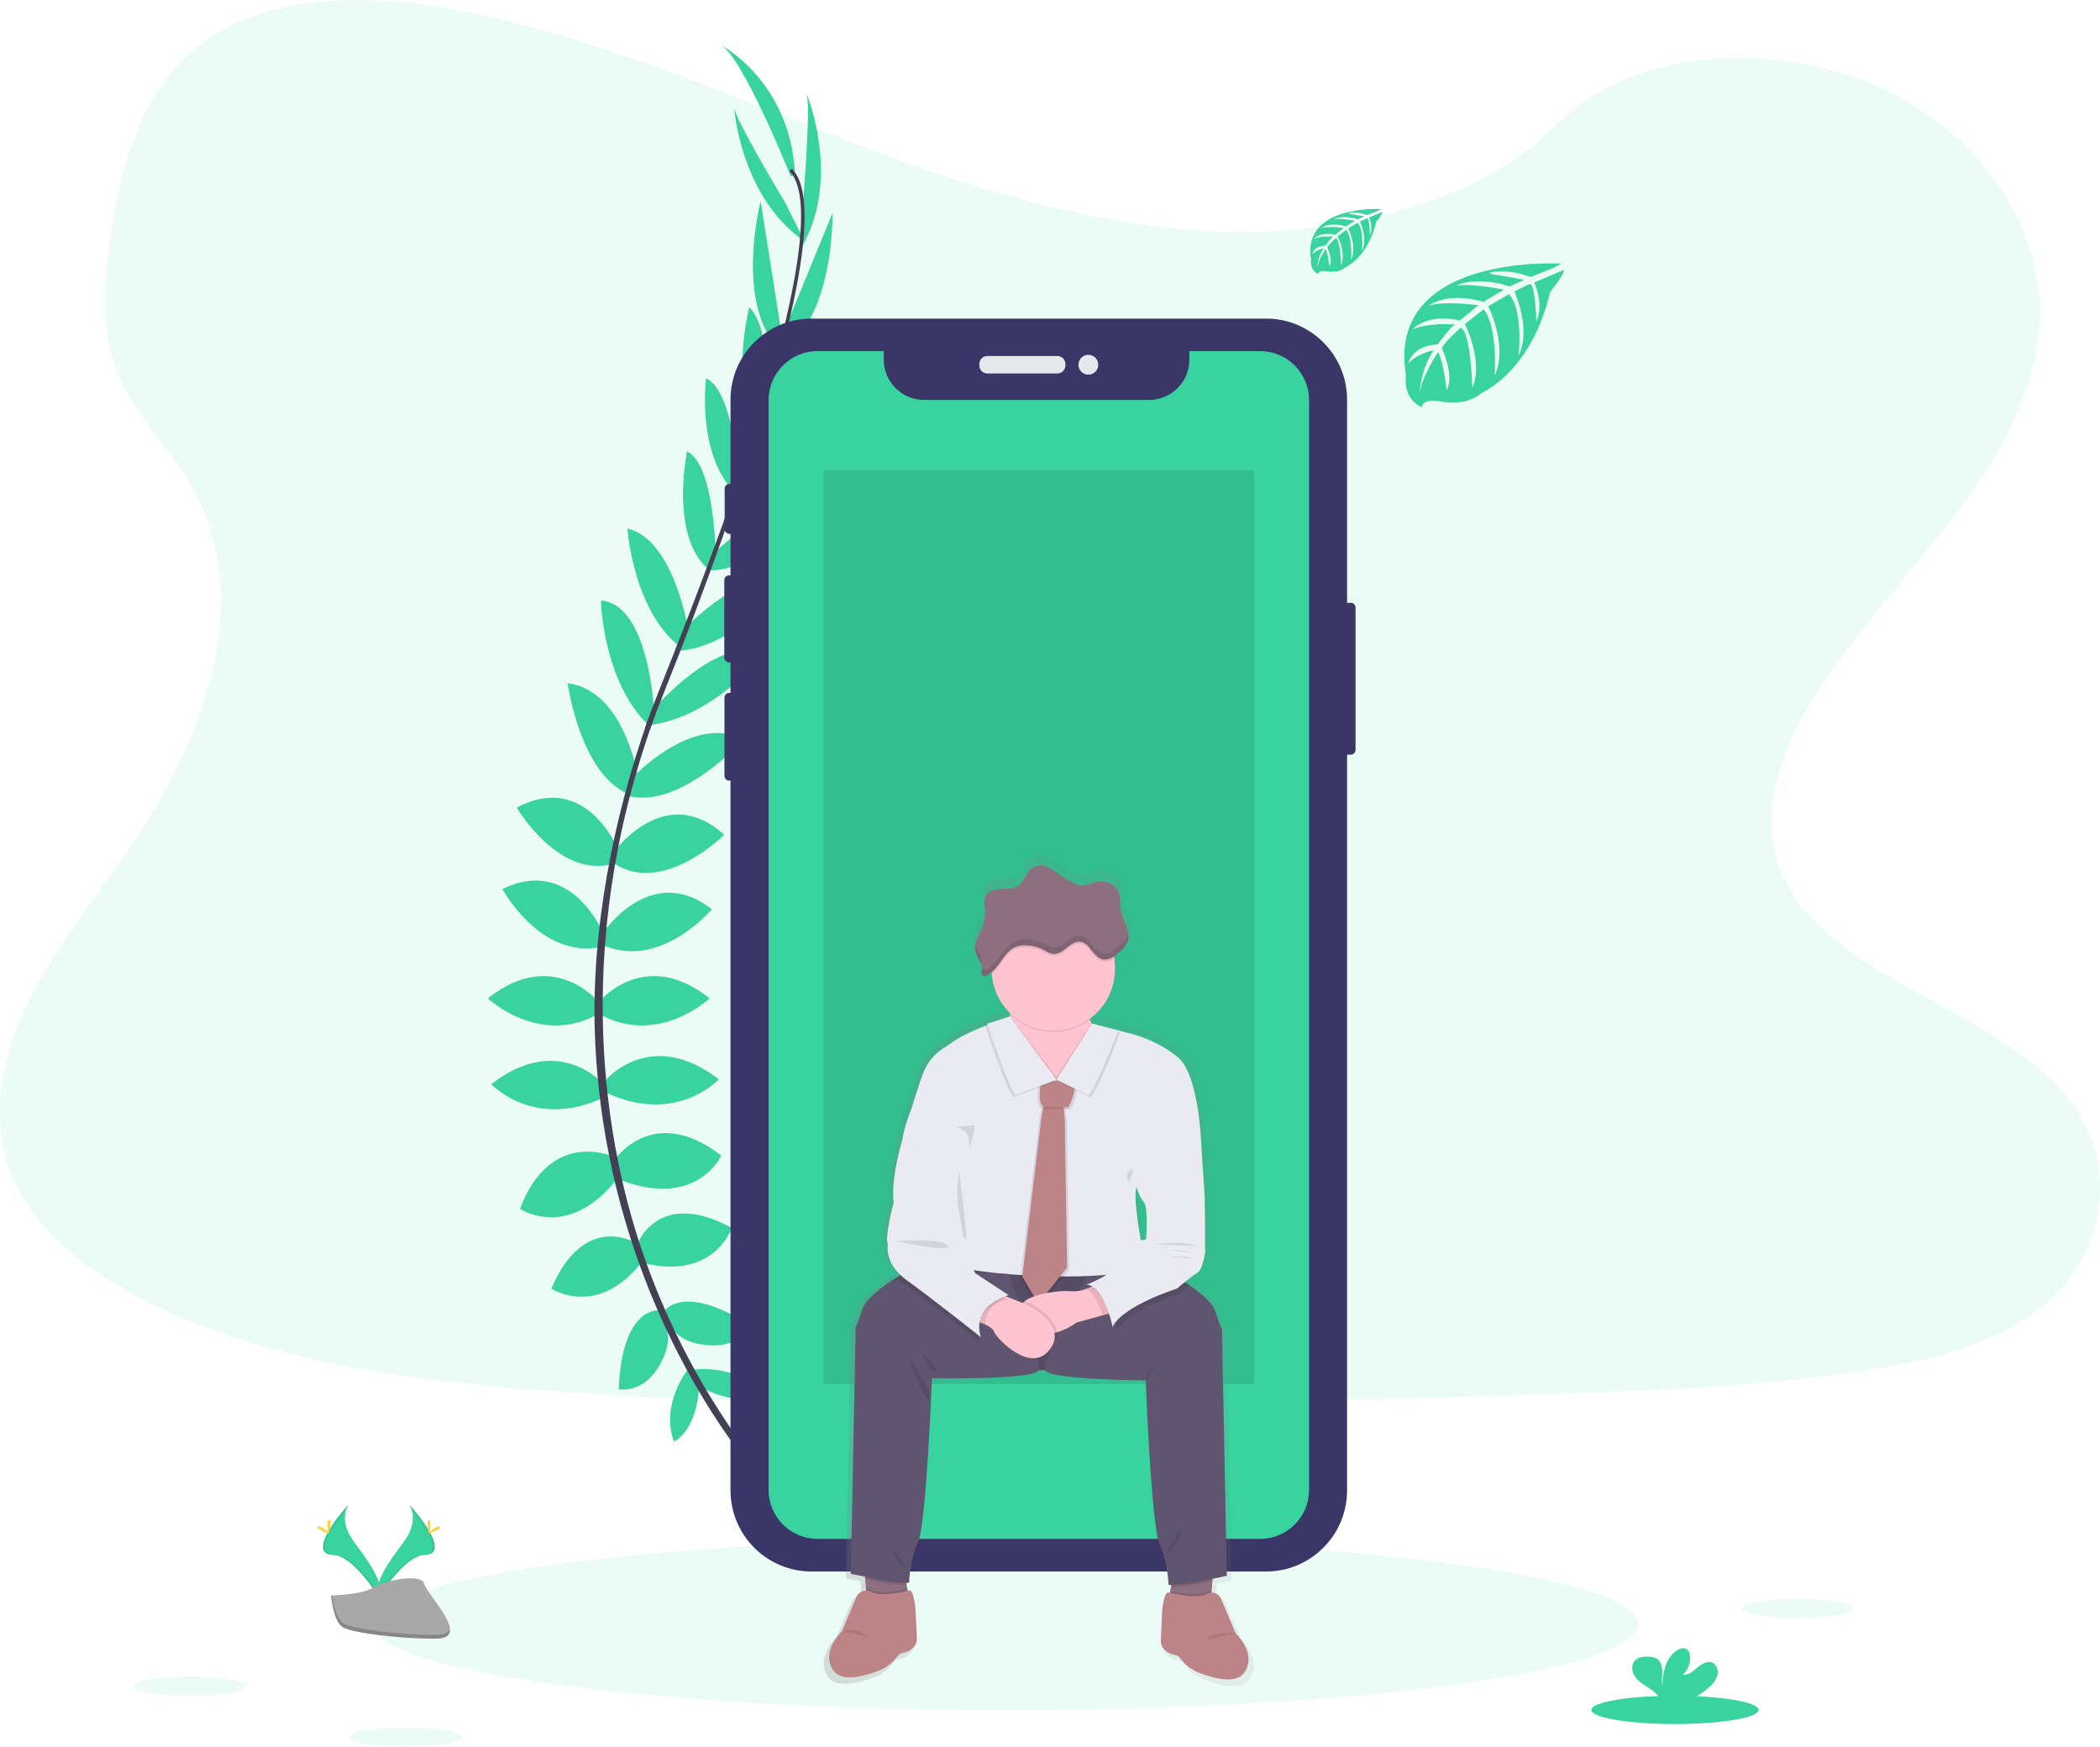
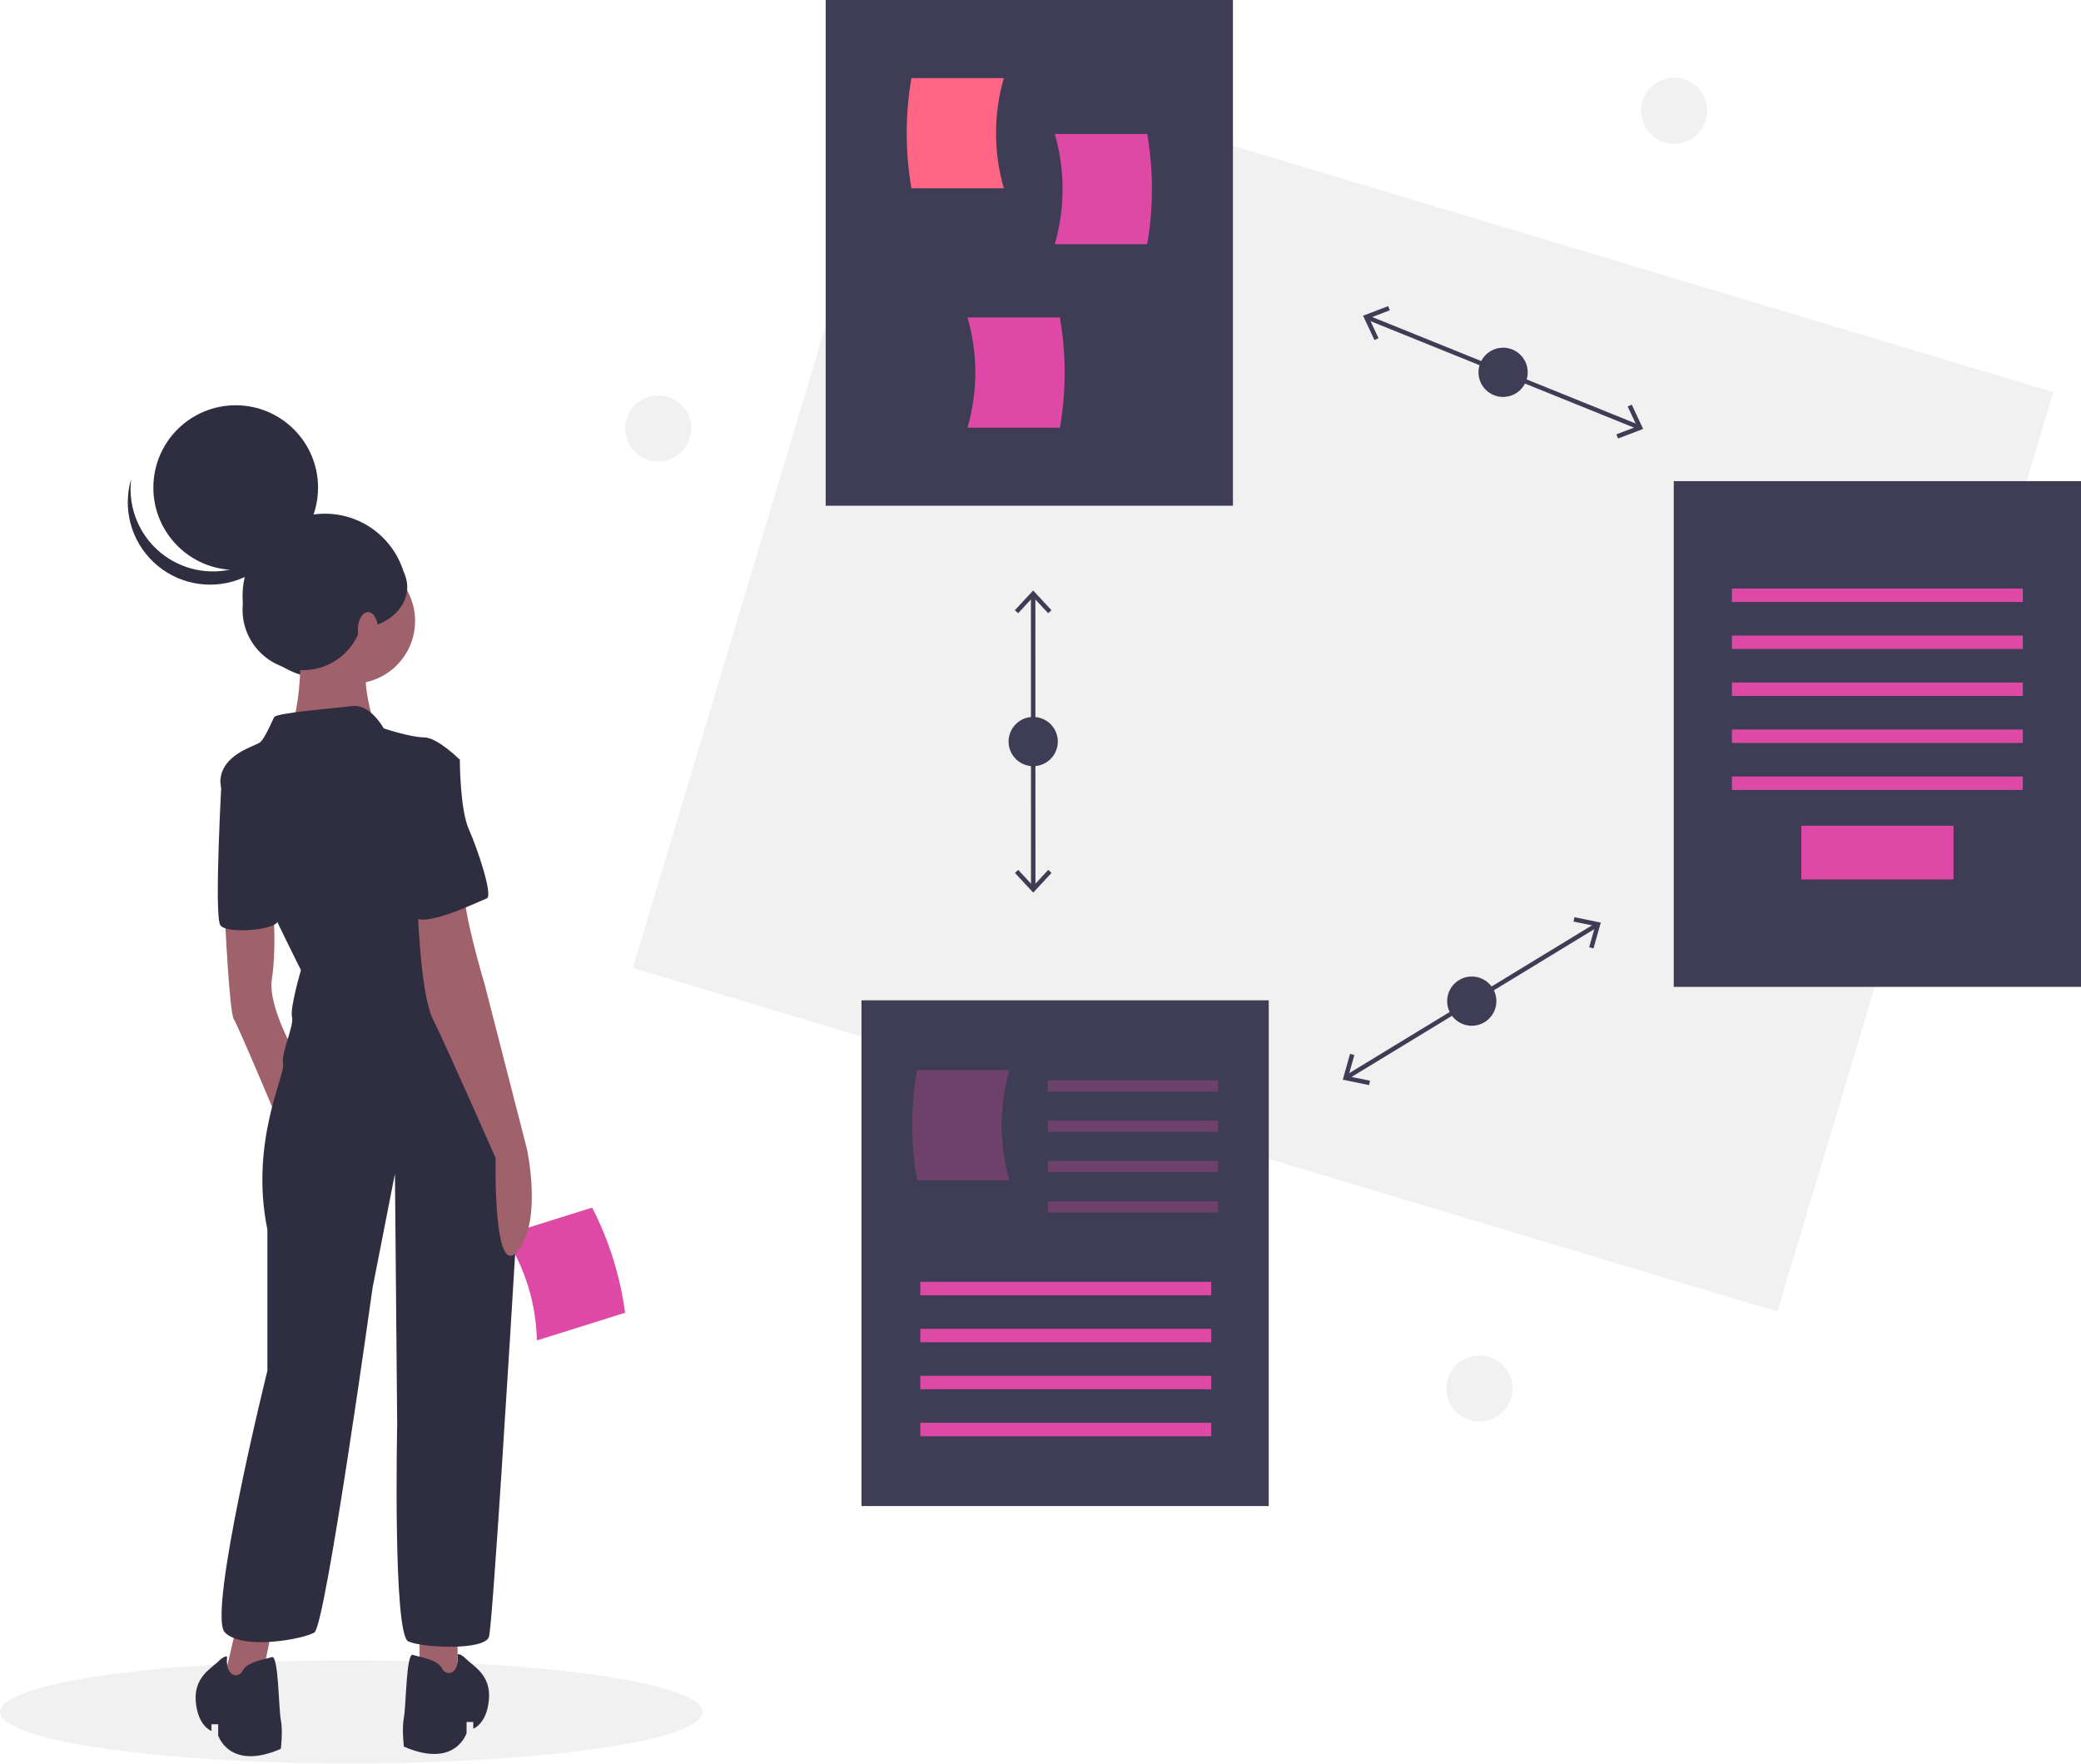
- <svg xmlns="http://www.w3.org/2000/svg" id="ae7ad495-543d-4c4b-9483-8059c5566fe6" data-name="Layer 1" width="1009.54" height="839.64" viewBox="0 0 1009.54 839.64">
-   <defs>
-     <linearGradient id="f9d7795c-47ab-4264-adf8-fc9a284cd87a" x1="491.14" y1="640.96" x2="698.09" y2="640.96" gradientUnits="userSpaceOnUse">
-       <stop offset="0" stop-color="gray" stop-opacity="0.25" />
-       <stop offset="0.54" stop-color="gray" stop-opacity="0.12" />
-       <stop offset="1" stop-color="gray" stop-opacity="0.1" />
-     </linearGradient>
-   </defs>
-   <path d="M681.78,141.58c-64.72-2.25-126.36-23.14-185.22-46S379.4,47.39,316.23,35.28c-40.63-7.79-87.1-8.89-119.83,12.89-31.51,21-41.69,57.15-47.16,90.73-4.12,25.26-6.54,51.85,4.74,75.49,7.84,16.42,21.74,30.22,31.36,45.95,33.47,54.72,9.81,122.2-26.45,175.63-17,25.07-36.75,49-49.88,75.66s-19.2,57.25-7.71,84.47c11.38,27,38.51,47.24,67.9,61.49,59.69,28.95,130,37.23,198.61,41.92,151.83,10.39,304.46,5.89,456.69,1.39,56.34-1.67,112.92-3.36,168.34-12.07,30.78-4.84,62.55-12.51,84.9-31.05,28.36-23.53,35.39-63.37,16.38-92.88-31.88-49.49-120-61.78-142.31-114.89-12.26-29.24.33-61.8,18.16-88.92,38.24-58.16,102.33-109.19,105.7-175.67,2.32-45.66-28.49-91.39-76.13-113-49.93-22.64-119.18-19.8-156,17.69C805.59,128.71,738.93,143.56,681.78,141.58Z" transform="translate(-95.23 -30.18)" fill="#38d39f" opacity="0.1" />
-   <ellipse cx="483.49" cy="780.99" rx="303.97" ry="41.12" fill="#38d39f" opacity="0.1" />
-   <path d="M428.24,688.75s21-3.36,33.6,11.48c0,0-9.24,7.28-29.12-2.8Z" transform="translate(-95.23 -30.18)" fill="#38d39f" />
-   <path d="M426,688.42S412.6,705,419.17,723.27c0,0,10.92-4.37,12.11-26.63Z" transform="translate(-95.23 -30.18)" fill="#38d39f" />
-   <path d="M414,661.31s8.4-15.4,42,6.16c0,0-4.48,10.36-19.32,9.52S417.87,669.43,414,661.31Z" transform="translate(-95.23 -30.18)" fill="#38d39f" />
-   <path d="M411.79,660.2s-17.43-2-19.12,37.9c0,0,11.05,2.3,18.9-10.33S416.17,668.08,411.79,660.2Z" transform="translate(-95.23 -30.18)" fill="#38d39f" />
-   <path d="M401.63,628.38s9.8-27.17,45.37-7.85c0,0-8.12,24.93-41.73,17.09Z" transform="translate(-95.23 -30.18)" fill="#38d39f" />
-   <path d="M390.71,587.77s18.48-27.44,51.25-2c0,0-11.48,25.76-48.45,11.76Z" transform="translate(-95.23 -30.18)" fill="#38d39f" />
-   <path d="M386.79,549.13s21.56-25.2,54,0c0,0-20.45,22.12-54,6.44Z" transform="translate(-95.23 -30.18)" fill="#38d39f" />
-   <path d="M383.43,511.61s21.84-26.33,52.93-1.4c0,0-24.65,23.24-52.93,7.56Z" transform="translate(-95.23 -30.18)" fill="#38d39f" />
-   <path d="M385.39,478.28s23-33.88,52.09-10.92c0,0-24.65,29.13-52.09,17.36Z" transform="translate(-95.23 -30.18)" fill="#38d39f" />
-   <path d="M390.71,439.36s24.36-33.6,52.65-7.84c0,0-28.85,29.12-52.65,14Z" transform="translate(-95.23 -30.18)" fill="#38d39f" />
-   <path d="M398.84,404.57s28.83-31.57,54-19c0,0-30.06,33.53-55.26,27.37Z" transform="translate(-95.23 -30.18)" fill="#38d39f" />
-   <path d="M408.91,371.6s33.33-38.65,52.65-25.77c0,0-24.52,30-55,33.05Z" transform="translate(-95.23 -30.18)" fill="#38d39f" />
-   <path d="M423.46,333.34s29.14-31.58,50.42-23.74c0,0-24.92,32.77-54.33,33.61Z" transform="translate(-95.23 -30.18)" fill="#38d39f" />
-   <path d="M436.64,297.56s32.2-30.24,46.2-24.92c0,0-23.24,33.6-47.6,31.64Z" transform="translate(-95.23 -30.18)" fill="#38d39f" />
-   <path d="M449.52,264.52s27.72-36.12,42.84-33.32c0,0-16.8,32.2-42.84,37Z" transform="translate(-95.23 -30.18)" fill="#38d39f" />
-   <path d="M463.49,220s24.51-27.7,37.74-27.63c0,0-19.34,37-38.74,36.66Z" transform="translate(-95.23 -30.18)" fill="#38d39f" />
-   <path d="M471.78,190.31l23.66-57.68s1.19,52.14-26.68,68.38Z" transform="translate(-95.23 -30.18)" fill="#38d39f" />
-   <path d="M481.38,126.7s3.92-48.16,1.4-52.08c0,0,16.93,40-1.56,73.36Z" transform="translate(-95.23 -30.18)" fill="#38d39f" />
-   <path d="M400.72,627.73s-24.55-15.21-40.43,22c0,0,21.84,14.5,43.31-12.51Z" transform="translate(-95.23 -30.18)" fill="#38d39f" />
-   <path d="M389.93,586.22s-30.1-13.73-44.71,25.12c0,0,23.26,16,47.45-15.3Z" transform="translate(-95.23 -30.18)" fill="#38d39f" />
-   <path d="M385.39,551.44s-21.56-25.2-54,0c0,0,20.44,22.12,54,6.44Z" transform="translate(-95.23 -30.18)" fill="#38d39f" />
-   <path d="M382.7,511.61s-21.85-26.33-52.93-1.4c0,0,24.64,23.24,52.93,7.56Z" transform="translate(-95.23 -30.18)" fill="#38d39f" />
-   <path d="M385.39,479.24s-15.32-37.95-48.62-21.63c0,0,18,33.66,47.27,27.93Z" transform="translate(-95.23 -30.18)" fill="#38d39f" />
-   <path d="M392.64,439.17s-15.22-38.61-49-20.71c0,0,20.68,35.39,47.5,26.68Z" transform="translate(-95.23 -30.18)" fill="#38d39f" />
-   <path d="M402.08,404.77s-6-42.34-33.95-46.13c0,0,5.93,44.64,30.22,53.75Z" transform="translate(-95.23 -30.18)" fill="#38d39f" />
-   <path d="M409.63,371.67s-2.35-51-25.5-52.77c0,0,.78,38.7,22.89,60Z" transform="translate(-95.23 -30.18)" fill="#38d39f" />
-   <path d="M425.87,331.88s-6.91-42.4-29-47.59c0,0,2.74,41.07,26.81,58Z" transform="translate(-95.23 -30.18)" fill="#38d39f" />
-   <path d="M439.26,297.87s-.24-44.18-13.74-50.67c0,0-8.37,40,9.83,56.31Z" transform="translate(-95.23 -30.18)" fill="#38d39f" />
-   <path d="M450.55,264s-1.9-45.5-15.87-51.91c0,0-4.79,36,13.77,54.88Z" transform="translate(-95.23 -30.18)" fill="#38d39f" />
-   <path d="M465.45,223.6s-.09-37-10.07-45.68c0,0-9.92,40.54,4.86,53.12Z" transform="translate(-95.23 -30.18)" fill="#38d39f" />
-   <path d="M470.6,188.49l-9.7-61.59s-13.2,50.47,10.16,72.7Z" transform="translate(-95.23 -30.18)" fill="#38d39f" />
-   <path d="M472.5,127.28s-24.93-41.39-24.41-46c0,0,2.64,43.4,34,65Z" transform="translate(-95.23 -30.18)" fill="#38d39f" />
-   <path d="M475.42,115.06S451.9,56.25,441.26,51.49c0,0,33.6,17.08,36.12,61.89Z" transform="translate(-95.23 -30.18)" fill="#38d39f" />
-   <path d="M462.36,229.35l-1.61-.49c19.85-64.73,24.81-106,13.95-116.34l1.16-1.22C487.36,122.21,482.7,163,462.36,229.35Z" transform="translate(-95.23 -30.18)" fill="#444053" />
-   <path d="M407.7,380.87l-2.37-.84c2.1-5.93,4.37-11.95,6.75-17.89,20.72-51.64,38.36-99.67,49.67-136.55l2.07-1c-11.33,36.95-28.65,86.83-49.4,138.53C412.05,369,409.79,375,407.7,380.87Z" transform="translate(-95.23 -30.18)" fill="#444053" />
-   <path d="M457.79,737.2c-.32-.36-32.5-36.58-54.92-98.44A364.43,364.43,0,0,1,381.17,526c-1.54-48.13,8.56-101.87,25.86-150.68l1.88,2.2c-38.83,109.56-23.4,203.45-2.94,260,22.2,61.29,54,97.13,54.32,97.48Z" transform="translate(-95.23 -30.18)" fill="#444053" />
-   <rect x="642.8" y="289.82" width="8.86" height="73.02" rx="2.29" ry="2.29" fill="#3a3768" />
-   <rect x="348.37" y="232.61" width="4.97" height="24.04" rx="2.29" ry="2.29" fill="#3a3768" />
-   <rect x="348.19" y="276.63" width="5.6" height="41.84" rx="2.29" ry="2.29" fill="#3a3768" />
-   <rect x="348.28" y="333.11" width="5.33" height="42.2" rx="2.29" ry="2.29" fill="#3a3768" />
-   <rect x="351.18" y="153.17" width="296.4" height="602.39" rx="38.99" ry="38.99" fill="#3a3768" />
-   <path d="M701,199H667v4.09a19.38,19.38,0,0,1-19.39,19.38H539.48a19.38,19.38,0,0,1-19.39-19.38V199H488.26a23.54,23.54,0,0,0-23.54,23.54V746.51a23.54,23.54,0,0,0,23.54,23.54H701a23.54,23.54,0,0,0,23.54-23.54V222.58A23.54,23.54,0,0,0,701,199Z" transform="translate(-95.23 -30.18)" fill="#38d39f" />
-   <rect x="470.79" y="171.16" width="41.39" height="8.4" rx="3.87" ry="3.87" fill="#e6e8ec" />
-   <circle cx="523.21" cy="175.36" r="4.77" fill="#e6e8ec" />
-   <path d="M845.43,156.93s-84.2-5.08-74.28,53.92c0,0-2,10.43,7.48,15.16,0,0,.15-4.37,8.64-2.88a39.5,39.5,0,0,0,9.15.44A19.06,19.06,0,0,0,807.6,219h0s23.67-9.78,32.87-48.46c0,0,6.81-8.44,6.54-10.61L832.8,166s4.86,10.25,1,18.77c0,0-.46-18.4-3.19-18-.55.08-7.38,3.55-7.38,3.55s8.35,17.85,2.05,30.83c0,0,2.39-22-4.66-29.54l-10,5.84s9.76,18.44,3.14,33.49c0,0,1.7-23.08-5.25-32.07l-9.06,7.07s9.17,18.17,3.58,30.65c0,0-.73-26.86-5.54-28.89,0,0-7.93,7-9.14,9.86,0,0,6.28,13.2,2.38,20.16,0,0-2.39-17.9-4.35-18,0,0-7.9,11.86-8.72,20,0,0,.34-12.09,6.81-21.12,0,0-7.64,1.31-12.1,6.26,0,0,1.23-8.38,14.05-9.12,0,0,6.53-9,8.27-9.54,0,0-12.74-1.07-20.47,2.36,0,0,6.8-7.91,22.81-4.31l8.95-7.31s-16.78-2.29-23.9.24c0,0,8.19-7,26.31-1.9l9.74-5.82s-14.31-3.08-22.83-2c0,0,9-4.85,25.69.41l7-3.13s-10.48-2.06-13.55-2.39-3.23-1.17-3.23-1.17a36.35,36.35,0,0,1,19.69,2.19S845.68,157.86,845.43,156.93Z" transform="translate(-95.23 -30.18)" fill="#38d39f" />
-   <path d="M759.06,130.69s-38-2.29-33.56,24.37c0,0-.89,4.71,3.38,6.85,0,0,.07-2,3.91-1.31a17.51,17.51,0,0,0,4.13.2,8.56,8.56,0,0,0,5.05-2.08h0s10.7-4.42,14.86-21.9c0,0,3.07-3.81,2.95-4.79l-6.42,2.74s2.19,4.63.47,8.48c0,0-.21-8.31-1.44-8.12-.25,0-3.34,1.61-3.34,1.61s3.78,8.07.93,13.93c0,0,1.08-9.94-2.11-13.35L743.35,140s4.41,8.33,1.42,15.13c0,0,.77-10.43-2.37-14.49l-4.09,3.2s4.14,8.21,1.62,13.85c0,0-.34-12.14-2.51-13.06,0,0-3.58,3.16-4.13,4.46,0,0,2.84,6,1.08,9.11,0,0-1.08-8.09-2-8.13,0,0-3.57,5.36-3.94,9a19.52,19.52,0,0,1,3.08-9.54,10.76,10.76,0,0,0-5.47,2.83s.56-3.79,6.35-4.12c0,0,3-4.07,3.74-4.32,0,0-5.76-.48-9.25,1.07,0,0,3.07-3.57,10.3-1.95l4-3.3s-7.59-1-10.8.11c0,0,3.7-3.16,11.89-.86l4.4-2.63s-6.47-1.39-10.32-.89c0,0,4.07-2.19,11.61.18l3.15-1.41s-4.74-.93-6.13-1.08-1.46-.53-1.46-.53a16.39,16.39,0,0,1,8.9,1S759.18,131.11,759.06,130.69Z" transform="translate(-95.23 -30.18)" fill="#38d39f" />
-   <rect x="395.91" y="226.18" width="206.95" height="439.24" opacity="0.1" />
-   <path d="M691.75,818.22s-4.88-11.36-7.06-16.6c-1.23-3-3.31-3.5-4.9-3.43l.09-1,.39-4.73.08-1c3.77-.79,7-1.41,7-1.41L685,668.73s-1-1.28-3.42-9c-1.2-3.85-7-8.58-12.42-12.35-.85-.59-1.68-1.15-2.5-1.69a62.39,62.39,0,0,1,6.21-4.58c3.08-1.79,4.1-12,4.1-12l-.51,1c.51-1,0-27.07,0-27.07l-1.8-27.06s-1.28-32.17-11.28-40.6S640.75,524,640.75,524l-7-1.8h0l-12.9-3.31c-.36-.59-.71-1.21-1-1.86-.13-.25-.25-.51-.37-.77a30.2,30.2,0,0,0,12.75-24.65,29.73,29.73,0,0,0-.39-4.84c0-.3-.11-.61-.17-.91a25.2,25.2,0,0,0,3-2.41,13.63,13.63,0,0,0,3.66-4.49h0a7.57,7.57,0,0,0,.34-1.05c0-.1,0-.2.06-.31s.09-.53.12-.8c0-.1,0-.2,0-.3,0-.29,0-.59,0-.88,0-.07,0-.14,0-.22,0-.33-.05-.66-.1-1a.13.13,0,0,0,0-.06h0a17.21,17.21,0,0,0-.9-3.4c-1-2.58-2.3-5-2.77-7.75-.58-3.25.09-6.8-1.46-9.72a8.67,8.67,0,0,0-6.09-4.19,14.35,14.35,0,0,0-7.52.86,10.7,10.7,0,0,1-3.71,1,7.75,7.75,0,0,1-2.71-.66,40.19,40.19,0,0,1-8.4-4.51,40.22,40.22,0,0,0-6-3.92,8.12,8.12,0,0,0-6.92-.28c-3.7,1.88-4.4,7.12-7.84,9.43-2.37,1.6-5.46,1.44-8.32,1.54s-6.1.81-7.51,3.29c-1,1.72-.76,3.77-.57,5.78l.06.68c0,.24,0,.49.06.73a18.37,18.37,0,0,1-1.13,7.56c-1.38,3.66-4,7.27-3.91,11h0a7.66,7.66,0,0,0,.23,1.76,8.45,8.45,0,0,0,.28.85h0a37.24,37.24,0,0,0,1.85,3.61l.09.16c.07.14.14.28.2.42s.18.38.25.57.08.19.11.28.13.37.18.56a5.36,5.36,0,0,1,.21,1.74,16.2,16.2,0,0,0-.19,2.29,1.68,1.68,0,0,0,1.34,1.63,2.23,2.23,0,0,0,1.16-.36,18.57,18.57,0,0,0,2.55-1.75c0,.32,0,.64.06,1a30.26,30.26,0,0,0,9.09,18.83c0,.31,0,.63-.07,1s-.05.72-.07,1.09h0l-11.2,3.52s.06.2.18.54l-1.18.47h0c-5.81,2.35-12.28,5.27-15.9,7.92-1.6,1.16-3.06,2.11-4.37,2.9a25,25,0,0,0-10.36,12.55l-.15.38c-1,2.29-5.9,17.87-5.9,17.87s-3.59,8.68-4.11,14.3c0,0-5.9,18.63-4.36,30.89,0,0-4.62,17.62-2.82,20.42,0,0-1.84,7.58,6.24,15.21-.59.36-1.23.75-1.9,1.18-6.26,3.94-15.29,10.33-16.83,15.26-2.39,7.67-3.42,9-3.42,9L501.88,789s3.23.62,7,1.4l.08,1,.39,4.72.09,1c-1.59-.07-3.67.48-4.9,3.44-2.19,5.23-7,16.58-7,16.58s-10.77,10-4.24,19.28a6.68,6.68,0,0,0,1,1.16c4.69,4.26,14.69,1.53,21.8-1.25a21.26,21.26,0,0,0,9-7.26,3.42,3.42,0,0,1,2.4-1.33,9.8,9.8,0,0,0,4.47-1.95,6,6,0,0,0,2.46-5,.76.76,0,0,1,0-.15l-.63-14.23s-.77-9.94-3.22-9.3l-.63.15-.17-1h0l-.33-1.93-.17-1,1.36,0s.34-11.24,4.45-20.08S541.9,693,541.9,693s50.87.83,52.57-3.94v0c1,0,2.09,0,3.13-.07,1.71,4.77,49.72,5,49.72,5s2.73,71.49,6.83,80.34a40.82,40.82,0,0,1,2.15,5.86h0a65.41,65.41,0,0,1,2.31,14.21l1.36,0-.18,1-.33,1.92-.17,1-.65-.15c-2.43-.63-3.2,9.31-3.2,9.31l-.65,14.32a5.81,5.81,0,0,0,2.38,5,10,10,0,0,0,4.55,2,3.34,3.34,0,0,1,2.4,1.32,21.32,21.32,0,0,0,9,7.26c7.68,3,18.72,5.93,22.82.1C702.52,828.18,691.75,818.22,691.75,818.22ZM562.45,639.88v0l.12,0ZM642.8,599s1.29,4.85,3.59,7.4,1.16,18.39,1.16,18.39a14.2,14.2,0,0,0-2.68.43C643.1,614.69,641.47,603,642.8,599Z" transform="translate(-95.23 -30.18)" fill="url(#f9d7795c-47ab-4264-adf8-fc9a284cd87a)" />
-   <polygon points="436.96 768.43 416.85 770.43 416.29 763.7 415.9 759.07 415.35 752.3 434.35 753.3 435.86 761.99 436.18 763.88 436.19 763.88 436.96 768.43" fill="#8e6f7f" />
-   <polygon points="583.41 753.31 582.86 760.07 582.48 764.7 581.91 771.43 561.79 769.43 562.59 764.88 562.9 763 564.41 754.31 583.41 753.31" fill="#8e6f7f" />
-   <path d="M657.33,686.1l-59.8,2.81q-4.08.2-8.16,0l-57.13-2.8V640.85H657.33Z" transform="translate(-95.23 -30.18)" fill="#5f5570" />
-   <path d="M657.33,686.1l-59.8,2.81q-4.08.2-8.16,0l-57.13-2.8V640.85H657.33Z" transform="translate(-95.23 -30.18)" opacity="0.1" />
-   <path d="M580.75,518.91s-19.92,6.69-27.42,12.19c-1.56,1.14-3,2.08-4.26,2.85A24.4,24.4,0,0,0,539,546.23c-.05.14-.1.26-.15.37-1,2.25-5.75,17.5-5.75,17.5s-3.5,8.5-4,14,28.5,20.25,28.5,20.25-14,30.5-7.75,38.25,97.5,11.5,95.5,0-5.5-30.5-3.75-35.75l31-22.5s-1.25-31.5-11-39.75-22-11.25-22-11.25l-19.41-5s-6.84,17-14.34,19.25S581.92,533.46,580.75,518.91Z" transform="translate(-95.23 -30.18)" fill="#eaeaf2" />
-   <path d="M608.73,547.54s-8.46,7.06-12.9,0c0,0-4,11.94,0,15.94l-.15.81-.71,3.56-9.26,77L593.33,658,607.2,640.6l-1.12-72-.5-4.13-.12-1h2.37S614.12,552.6,608.73,547.54Z" transform="translate(-95.23 -30.18)" opacity="0.1" />
-   <path d="M610.73,547.54s-8.46,7.06-12.9,0c0,0-4,11.94,0,15.94l-.15.81-.71,3.56-9.26,77L595.33,658,609.2,640.6l-1.12-72-.5-4.13-.12-1h2.37S616.12,552.6,610.73,547.54Z" transform="translate(-95.23 -30.18)" opacity="0.1" />
-   <polygon points="512.97 609.43 499.1 626.8 491.46 613.72 500.73 536.68 501.44 533.12 501.6 532.3 502.85 529.06 511.23 532.3 511.35 533.3 511.85 537.43 512.97 609.43" fill="#bc8487" />
-   <path d="M531.09,792.16a67.93,67.93,0,0,1-12.85-1.31c-2.09-.52-4.71-1.1-7.1-1.61l-.56-6.77,19,1Z" transform="translate(-95.23 -30.18)" opacity="0.1" />
-   <path d="M594.48,689c-1.66,4.67-51.24,3.85-51.24,3.85s-2.66,70-6.66,78.67-4.34,19.66-4.34,19.66-8.66,0-14-1.33-14-3-14-3l2.34-118.75s1-1.25,3.33-8.76c1.5-4.83,10.3-11.09,16.39-15,3.4-2.14,5.94-3.54,5.94-3.54l29.58,1.2,18.26.74S596.15,684.33,594.48,689Z" transform="translate(-95.23 -30.18)" fill="#5f5570" />
-   <path d="M532.2,798.6l-20.12,2-.57-6.73a6,6,0,0,1,2.19.48c3.67,2.64,14.16.54,17.71-.3h0Z" transform="translate(-95.23 -30.18)" opacity="0.1" />
-   <path d="M536,818.05a5.87,5.87,0,0,1-2.41,4.89,9.55,9.55,0,0,1-4.35,1.91,3.25,3.25,0,0,0-2.33,1.3,20.87,20.87,0,0,1-8.8,7.11c-6.93,2.72-16.68,5.39-21.25,1.22a6.32,6.32,0,0,1-1-1.13c-6.37-9.12,4.13-18.88,4.13-18.88s4.74-11.12,6.87-16.24a5,5,0,0,1,6.87-2.88c4,2.88,16.13.12,18.5-.49s3.13,9.11,3.13,9.11L536,817.9A.76.76,0,0,0,536,818.05Z" transform="translate(-95.23 -30.18)" fill="#bc8487" />
-   <path d="M678.65,783.48l-.56,6.76c-2.39.51-5,1.09-7.11,1.61a68.11,68.11,0,0,1-12.84,1.32l1.51-8.69Z" transform="translate(-95.23 -30.18)" opacity="0.1" />
-   <path d="M685,787.85s-8.66,1.67-14,3-14,1.33-14,1.33-.33-11-4.33-19.66S646,693.85,646,693.85s-46.78-.27-48.45-4.94,20.39-45,20.39-45l13.45-.7L657,641.85s5,2.72,10.24,6.39,10.93,8.33,12.1,12.1c2.33,7.51,3.33,8.76,3.33,8.76Z" transform="translate(-95.23 -30.18)" fill="#5f5570" />
-   <path d="M677.71,794.87l-.56,6.73-20.13-2,.8-4.55c3.55.85,14,2.94,17.7.3A6,6,0,0,1,677.71,794.87Z" transform="translate(-95.23 -30.18)" opacity="0.1" />
-   <path d="M675.52,796.35a5,5,0,0,1,6.88,2.88c2.12,5.12,6.87,16.25,6.87,16.25s10.5,9.75,4.13,18.87c-4,5.72-14.76,2.85-22.24-.09a20.74,20.74,0,0,1-8.8-7.11,3.26,3.26,0,0,0-2.34-1.3,9.81,9.81,0,0,1-4.44-2,5.72,5.72,0,0,1-2.31-4.88l.63-14s.75-9.73,3.12-9.12S671.52,799.23,675.52,796.35Z" transform="translate(-95.23 -30.18)" fill="#bc8487" />
-   <path d="M623.83,527.35l-20.19,21.4-.56.6-.73-.43c-4.22-2.5-25.33-15.24-23.52-19.07,1-2.18,1.59-6.72,1.9-10.63,0-.47.06-.93.1-1.38.2-3.09.25-5.49.25-5.49s38-6.5,36.5,0c-.61,2.63.3,5.59,1.59,8.18.38.75.8,1.46,1.21,2.13A33,33,0,0,0,623.83,527.35Z" transform="translate(-95.23 -30.18)" fill="#ffc4d0" />
-   <path d="M619.17,520.53a29.65,29.65,0,0,1-38.34-2.69c.2-3.09.25-5.49.25-5.49s38-6.5,36.5,0C617,515,617.88,517.94,619.17,520.53Z" transform="translate(-95.23 -30.18)" opacity="0.1" />
-   <path d="M631.24,495.64A29.67,29.67,0,0,1,572,498.46q-.12-1.4-.12-2.82a29.67,29.67,0,1,1,59.33,0Z" transform="translate(-95.23 -30.18)" fill="#ffc4d0" />
-   <path d="M630.87,490.9a7.1,7.1,0,0,1-5.58,1.51c-4.58-1-6.15-8-10.83-8.48s-7.79,6-12.53,5.87c-2-.05-3.8-1.36-5.64-2.27-3.22-1.59-8.52-2.56-12-1.36-5.23,1.79-7,6.63-10.34,10.48a15.25,15.25,0,0,1-1.87,1.81q-.12-1.4-.12-2.82a29.67,29.67,0,0,1,59-4.74Z" transform="translate(-95.23 -30.18)" opacity="0.1" />
-   <path d="M596.29,486.54c1.84.9,3.6,2.22,5.64,2.27,4.73.12,7.82-6.39,12.52-5.88s6.25,7.45,10.85,8.48c3.09.7,6-1.61,8.31-3.76a13.23,13.23,0,0,0,3.57-4.39c1-2.48.48-5.34-.45-7.86s-2.24-4.94-2.7-7.59c-.56-3.18.09-6.66-1.42-9.52a8.43,8.43,0,0,0-5.94-4.1,14,14,0,0,0-7.33.83,10.37,10.37,0,0,1-3.61,1,7.64,7.64,0,0,1-2.65-.65,39.13,39.13,0,0,1-8.18-4.41,38.35,38.35,0,0,0-5.83-3.84,7.86,7.86,0,0,0-6.74-.27c-3.6,1.84-4.29,7-7.64,9.23-2.31,1.56-5.32,1.4-8.1,1.51s-6,.78-7.32,3.21c-1.18,2.09-.59,4.66-.44,7.05a18.1,18.1,0,0,1-1.11,7.4c-1.55,4.14-4.7,8.22-3.58,12.5.73,2.81,3.25,5.14,3.1,8a15.25,15.25,0,0,0-.19,2.23,1.65,1.65,0,0,0,1.31,1.6,2,2,0,0,0,1.12-.36,16.72,16.72,0,0,0,4.41-3.57c3.38-3.86,5.13-8.69,10.36-10.48C587.78,484,593.07,484.94,596.29,486.54Z" transform="translate(-95.23 -30.18)" fill="#8e6f7f" />
-   <path d="M630.7,661.1l-5.4,1.47L612.83,666a30.13,30.13,0,0,1-9.59,4.77c-7.63,1.93-12.56-2.27-16.66-8.77-1.65-2.6-.82-4.68,1.34-6.31,5.2-3.93,18.06-5.21,22-4.69a16.46,16.46,0,0,0,7.59-1.18,29.4,29.4,0,0,0,4.91-2.32Z" transform="translate(-95.23 -30.18)" fill="#ffc4d0" />
-   <path d="M630.7,661.1l-5.4,1.47c-1.55-4.67-4.1-10.53-7.75-12.78a29.4,29.4,0,0,0,4.91-2.32Z" transform="translate(-95.23 -30.18)" opacity="0.1" />
-   <path d="M667.22,648.24c-2.24,1.81-4.14,3.46-4.14,3.46s-26,8.15-31,18.4c0,0-4-20-12.5-20.25,0,0,9.15-3.59,11.79-6.66L657,641.85S662,644.57,667.22,648.24Z" transform="translate(-95.23 -30.18)" opacity="0.1" />
-   <path d="M666.83,569.85l5.75,8.5,1.75,26.5s.5,25.5,0,26.5l.5-1s-1,10-4,11.75-9.75,7.6-9.75,7.6-26,8.15-31,18.4c0,0-4-20-12.5-20.25,0,0,12.75-5,12.5-8.25,0,0,9.75-8.75,10.5-11s5.62-2.5,5.62-2.5,1.13-15.5-1.12-18-3.5-7.25-3.5-7.25Z" transform="translate(-95.23 -30.18)" fill="#eaeaf2" />
-   <path d="M603.24,670.74c-7.63,1.93-12.56-2.27-16.66-8.77-1.65-2.6-.82-4.68,1.34-6.31l.78.31S602.45,661.93,603.24,670.74Z" transform="translate(-95.23 -30.18)" opacity="0.1" />
-   <path d="M600.08,678.73c-9,12.5-25.75-4.88-27-8.38-.45-1.27-2.16-2.4-4.13-3.31a44.58,44.58,0,0,0-7.75-2.57l14.88-12.12,2.85,1.14L587.7,657S609.08,666.23,600.08,678.73Z" transform="translate(-95.23 -30.18)" fill="#ffc4d0" />
-   <path d="M578.93,653.49c-8.2,3.9-9.95,9.51-10,13.55a44.58,44.58,0,0,0-7.75-2.57l14.88-12.12Z" transform="translate(-95.23 -30.18)" opacity="0.1" />
-   <path d="M565.83,675.1s-24-19-35.5-27.25a28.12,28.12,0,0,1-4-3.46c3.4-2.14,5.94-3.54,5.94-3.54l29.58,1.2c.79,1.37,1.26,2.3,1.26,2.3l16,10.5C559.83,661.1,565.83,675.1,565.83,675.1Z" transform="translate(-95.23 -30.18)" opacity="0.1" />
-   <path d="M533.83,575.35l-4.75,2.75s-5.75,18.25-4.25,30.25c0,0-4.5,17.25-2.75,20,0,0-2.25,9.25,9.25,17.5s35.5,27.25,35.5,27.25-6-14,13.25-20.25l-16-10.5s-5.37-10.66-10.5-13c0,0-4-4-1.5-6.75s4.5-5.75,4.5-8.5,1-15.75,1-15.75l3-14Z" transform="translate(-95.23 -30.18)" fill="#eaeaf2" />
-   <path d="M606.58,563.47h-9.75a1.29,1.29,0,0,1-.16-.18l.16-.82,1.25-3.24,8.38,3.24Z" transform="translate(-95.23 -30.18)" opacity="0.1" />
-   <path d="M609.73,546.54s-8.46,7.06-12.9,0c0,0-4,11.94,0,15.94h12S615.12,551.6,609.73,546.54Z" transform="translate(-95.23 -30.18)" fill="#bc8487" />
-   <path d="M621.17,523.35l12.6,3.25s-11.94,31-14.57,31l-15.12-7.25Z" transform="translate(-95.23 -30.18)" opacity="0.1" />
-   <path d="M623.83,527.35l-20.19,21.4-.56.6-.73-.43L620,522l.43.71A33,33,0,0,0,623.83,527.35Z" transform="translate(-95.23 -30.18)" opacity="0.1" />
-   <path d="M620.17,522.35l12.6,3.25s-11.94,31-14.57,31l-15.12-7.25Z" transform="translate(-95.23 -30.18)" fill="#eaeaf2" />
-   <path d="M579.75,519.91l-10.92,3.44s10.75,32.5,13.75,34.25l19.5-7.25Z" transform="translate(-95.23 -30.18)" opacity="0.1" />
-   <path d="M603.64,548.75l-.56.6s-26.25-15.25-24.25-19.5c1-2.18,1.59-6.72,1.9-10.63l0-.61Z" transform="translate(-95.23 -30.18)" opacity="0.1" />
-   <path d="M580.75,518.91l-10.92,3.44s10.75,32.5,13.75,34.25l19.5-7.25Z" transform="translate(-95.23 -30.18)" fill="#eaeaf2" />
-   <path d="M554.74,572s6.58,1.17,6.46,8,2.71-8.83,2.71-8.83Z" transform="translate(-95.23 -30.18)" opacity="0.1" />
-   <path d="M556.24,593s-1.83,10.33,0,19.67,1.67,12.5,3.09,13S556.24,593,556.24,593Z" transform="translate(-95.23 -30.18)" opacity="0.1" />
-   <path d="M640.24,592a3.62,3.62,0,0,0-3,4.67C638.08,600.85,640.24,592,640.24,592Z" transform="translate(-95.23 -30.18)" opacity="0.1" />
-   <path d="M525.91,627s21.43-1.83,25,2S525.91,627,525.91,627Z" transform="translate(-95.23 -30.18)" opacity="0.1" />
-   <path d="M650.24,628.45s15.67-1.93,19.34.74" transform="translate(-95.23 -30.18)" opacity="0.1" />
-   <path d="M656.58,631s9.33.33,11.5,1.5" transform="translate(-95.23 -30.18)" opacity="0.1" />
-   <path d="M658.41,634.35s8.5-.33,9.67,1" transform="translate(-95.23 -30.18)" opacity="0.1" />
-   <path d="M538.54,681.35s7.28,3.79,6.54,7.66S538.54,681.35,538.54,681.35Z" transform="translate(-95.23 -30.18)" opacity="0.1" />
-   <path d="M532.24,683.19s11.11,14.41,9.6,19.16S532.24,683.19,532.24,683.19Z" transform="translate(-95.23 -30.18)" opacity="0.1" />
-   <path d="M651.33,685.58s-5.5,4.53-5.35,8.27" transform="translate(-95.23 -30.18)" opacity="0.1" />
-   <path d="M524.33,774.85s0,4.25,7.87,10.5" transform="translate(-95.23 -30.18)" opacity="0.1" />
-   <path d="M663.24,764.85s-.84,8.84-8.5,13.42" transform="translate(-95.23 -30.18)" opacity="0.1" />
-   <g opacity="0.1">
-     <path d="M568.83,464.81c0-.69-.12-1.4-.18-2.1a20.17,20.17,0,0,0,.14,4.58A18.64,18.64,0,0,0,568.83,464.81Z" transform="translate(-95.23 -30.18)" />
-     <path d="M567.24,492.75c.15-2.9-2.37-5.23-3.1-8a2.7,2.7,0,0,1-.08-.41,7.71,7.71,0,0,0,.08,3.41c.59,2.29,2.37,4.25,2.93,6.47C567.12,493.7,567.22,493.23,567.24,492.75Z" transform="translate(-95.23 -30.18)" />
-     <path d="M637.18,480.26a13.33,13.33,0,0,1-3.57,4.39c-2.33,2.15-5.22,4.46-8.31,3.76-4.59-1-6.17-8-10.85-8.48s-7.79,6-12.52,5.87c-2-.05-3.8-1.36-5.64-2.27-3.22-1.59-8.51-2.56-12-1.36-5.23,1.79-7,6.63-10.36,10.48a16.87,16.87,0,0,1-4.4,3.58,2.12,2.12,0,0,1-1.13.35,1.39,1.39,0,0,1-1.12-.9v.07a15.39,15.39,0,0,0-.19,2.24,1.65,1.65,0,0,0,1.31,1.59,2.12,2.12,0,0,0,1.13-.35,16.87,16.87,0,0,0,4.4-3.58c3.38-3.85,5.13-8.69,10.36-10.48,3.53-1.2,8.82-.23,12,1.36,1.84.91,3.6,2.22,5.64,2.27,4.73.12,7.82-6.39,12.52-5.87s6.26,7.44,10.85,8.48c3.09.7,6-1.61,8.31-3.76a13.33,13.33,0,0,0,3.57-4.39,8.44,8.44,0,0,0,.43-4.54A7.07,7.07,0,0,1,637.18,480.26Z" transform="translate(-95.23 -30.18)" />
-   </g>
-   <path d="M500,814.48s8.17-2.52,11.56,2.26" transform="translate(-95.23 -30.18)" opacity="0.1" />
-   <path d="M689.27,815.48s-13.53-.79-13,2.87" transform="translate(-95.23 -30.18)" opacity="0.1" />
-   <ellipse cx="864.17" cy="773.34" rx="26.93" ry="4.55" fill="#38d39f" opacity="0.1" />
-   <ellipse cx="91.09" cy="810.68" rx="26.93" ry="4.55" fill="#38d39f" opacity="0.1" />
-   <ellipse cx="195.26" cy="835.09" rx="26.93" ry="4.55" fill="#38d39f" opacity="0.1" />
-   <ellipse cx="805.22" cy="822.1" rx="40.21" ry="6.8" fill="#38d39f" />
-   <path d="M917.08,841.16a11.71,11.71,0,0,0,3.83-5.79c.5-2.29-.48-5-2.68-5.89-2.46-.94-5.09.77-7.08,2.49s-4.28,3.69-6.89,3.32a10.48,10.48,0,0,0,3.25-9.81,4.13,4.13,0,0,0-.91-2c-1.36-1.46-3.84-.84-5.47.32-5.2,3.65-6.65,10.72-6.68,17.07-.53-2.29-.08-4.68-.1-7s-.65-5-2.64-6.23a7.94,7.94,0,0,0-4-.94c-2.34-.09-4.94.15-6.54,1.86-2,2.12-1.46,5.68.26,8s4.35,3.81,6.77,5.42a15,15,0,0,1,4.83,4.61,4.16,4.16,0,0,1,.36.83H908A41.06,41.06,0,0,0,917.08,841.16Z" transform="translate(-95.23 -30.18)" fill="#38d39f" />
-   <path d="M291.88,753.45s5.5,7.19-2.53,18-14.65,20-12,26.77c0,0,12.12-20.15,22-20.43S302.73,765.57,291.88,753.45Z" transform="translate(-95.23 -30.18)" fill="#38d39f" />
-   <path d="M291.88,753.45a8.83,8.83,0,0,1,1.12,2.26c9.62,11.3,14.75,21.85,5.5,22.11-8.61.25-18.94,15.65-21.42,19.54.08.3.18.59.29.89,0,0,12.12-20.15,22-20.43S302.73,765.57,291.88,753.45Z" transform="translate(-95.23 -30.18)" opacity="0.1" />
-   <path d="M302.09,762.61c0,2.53-.28,4.58-.63,4.58s-.63-2.05-.63-4.58.35-1.34.7-1.34S302.09,760.08,302.09,762.61Z" transform="translate(-95.23 -30.18)" fill="#ffd037" />
-   <path d="M305.6,765.63c-2.22,1.21-4.16,1.94-4.32,1.63s1.49-1.54,3.71-2.75,1.35-.33,1.51,0S307.82,764.42,305.6,765.63Z" transform="translate(-95.23 -30.18)" fill="#ffd037" />
-   <path d="M262.87,753.45s-5.5,7.19,2.53,18,14.65,20,12,26.77c0,0-12.11-20.15-22-20.43S252,765.57,262.87,753.45Z" transform="translate(-95.23 -30.18)" fill="#38d39f" />
-   <path d="M262.87,753.45a9,9,0,0,0-1.13,2.26c-9.62,11.3-14.74,21.85-5.5,22.11,8.62.25,18.95,15.65,21.43,19.54a7.76,7.76,0,0,1-.3.89s-12.11-20.15-22-20.43S252,765.57,262.87,753.45Z" transform="translate(-95.23 -30.18)" opacity="0.1" />
-   <path d="M252.65,762.61c0,2.53.29,4.58.64,4.58s.63-2.05.63-4.58-.35-1.34-.7-1.34S252.65,760.08,252.65,762.61Z" transform="translate(-95.23 -30.18)" fill="#ffd037" />
-   <path d="M249.15,765.63c2.22,1.21,4.15,1.94,4.32,1.63s-1.5-1.54-3.72-2.75-1.34-.33-1.51,0S246.93,764.42,249.15,765.63Z" transform="translate(-95.23 -30.18)" fill="#ffd037" />
-   <path d="M254.4,797.31s15.36-.48,20-3.77,23.63-7.24,24.77-1.95,23.09,26.29,5.75,26.43-40.3-2.7-44.92-5.51S254.4,797.31,254.4,797.31Z" transform="translate(-95.23 -30.18)" fill="#a8a8a8" />
-   <path d="M305.22,816.18c-17.34.14-40.3-2.7-44.92-5.51-3.51-2.15-4.92-9.84-5.39-13.38l-.51,0s1,12.38,5.59,15.2,27.58,5.65,44.92,5.51c5,0,6.73-1.82,6.64-4.46C310.85,815.16,308.94,816.15,305.22,816.18Z" transform="translate(-95.23 -30.18)" opacity="0.2" />
+ <svg xmlns="http://www.w3.org/2000/svg" id="effd0595-b14c-4c7e-b56f-e463e9379f7d" data-name="Layer 1" width="930" height="788" viewBox="0 0 930 788">
+   <circle cx="748.166" cy="49.477" r="14.756" fill="#f1f1f1" />
+   <circle cx="661.166" cy="620.477" r="14.756" fill="#f1f1f1" />
+   <circle cx="294.166" cy="191.477" r="14.756" fill="#f1f1f1" />
+   <ellipse cx="157" cy="765" rx="157" ry="23" fill="#f1f1f1" />
+   <path d="M374.936,654.976,414.351,642.628a144.462,144.462,0,0,0-14.722-46.995l-39.415,12.348A88.611,88.611,0,0,1,374.936,654.976Z" transform="translate(-135 -56)" fill="#df49a6" />
+   <circle cx="145.2" cy="266.353" r="36.8" fill="#2f2e41" />
+   <polygon points="105.5 727.5 98.5 757.5 115.5 757.5 122.5 723.5 105.5 727.5" fill="#9f616a" />
+   <polygon points="187.5 727.5 187.5 755.5 204.5 757.5 204.5 727.5 187.5 727.5" fill="#9f616a" />
+   <path d="M235.5,465.5s2,43,4,46,20,46,20,46l9-28s-14-23-12-36,.74-28.997.74-28.997Z" transform="translate(-135 -56)" fill="#9f616a" />
+   <circle cx="157.5" cy="277.5" r="28" fill="#9f616a" />
+   <path d="M269.5,336.5s1,40-6,46,40,1,40,1-10-28-2-34S269.5,336.5,269.5,336.5Z" transform="translate(-135 -56)" fill="#9f616a" />
+   <path d="M306.5,381.5s-6-11-14-10-34,3-35,5-4,9-6,11-17,5-18,17,36,85,36,85-5,17-4,21-5,16-4,21-15,35-7,74v63s-27,109-19,117,35,3,40,0,26-154,26-154l10-51,1,112s-2,94,5,97,34,4,36-2c1.56-4.68,9.202-129.189,12.491-183.766a203.905,203.905,0,0,0-4.403-56.175C357.426,528.68,351.384,506.502,344.5,497.5c-13-17-21-71-21-71l17-31s-10-10-16-10S306.5,381.5,306.5,381.5Z" transform="translate(-135 -56)" fill="#2f2e41" />
+   <path d="M239.5,397.5l-5.274,3.589S230.5,465.5,233.5,469.5s23.857,2.048,25.429-1.476S239.5,397.5,239.5,397.5Z" transform="translate(-135 -56)" fill="#2f2e41" />
+   <path d="M321.5,457.5s1,42,7,54,28,62,28,62-1.277,55.032,9.861,41.516S370.5,569.5,370.5,569.5l-19-74s-10-33-9-43S321.5,457.5,321.5,457.5Z" transform="translate(-135 -56)" fill="#9f616a" />
+   <path d="M339.5,795.299s1-.799,4,2.201,11,7,10,18-7,13-7,13v-3h-3v5s-5,16-28,6c0,0-1-8,0-13s1-29,4-28,11,2,13,6S340.5,804.098,339.5,795.299Z" transform="translate(-135 -56)" fill="#2f2e41" />
+   <path d="M236.5,796.299s-1-.799-4,2.201-11,7-10,18,7,13,7,13v-3h3v5s5,16,28,6c0,0,1-8,0-13s-1-29-4-28-11,2-13,6S235.5,805.098,236.5,796.299Z" transform="translate(-135 -56)" fill="#2f2e41" />
+   <path d="M326.5,392.5l14,3s0,22,4,31,11,30,8,31-31,15-33,7S312.5,392.5,326.5,392.5Z" transform="translate(-135 -56)" fill="#2f2e41" />
+   <circle cx="105.334" cy="217.9" r="36.8" fill="#2f2e41" />
+   <path d="M208.592,304.372a36.802,36.802,0,0,0,56.829-19.323A36.802,36.802,0,1,1,193.634,269.958,36.788,36.788,0,0,0,208.592,304.372Z" transform="translate(-135 -56)" fill="#2f2e41" />
+   <circle cx="135.387" cy="272.486" r="26.987" fill="#2f2e41" />
+   <ellipse cx="158.08" cy="262.366" rx="23.92" ry="18.707" fill="#2f2e41" />
+   <ellipse cx="164.46" cy="281.535" rx="4.54" ry="8.032" fill="#a0616a" />
+   <rect x="468.235" y="145.388" width="534" height="429" transform="matrix(0.95775, 0.2876, -0.2876, 0.95775, -0.4351, -252.2463)" fill="#f1f1f1" />
+   <line x1="611.165" y1="141.893" x2="732.305" y2="190.858" fill="none" stroke="#3f3d56" stroke-miterlimit="10" stroke-width="2" />
+   <polygon points="614.244 151.96 616.058 151.113 611.876 142.182 621.09 138.664 620.374 136.795 609.153 141.082 614.244 151.96" fill="#3f3d56" />
+   <polygon points="723.096 195.958 722.38 194.089 731.593 190.572 727.412 181.64 729.226 180.793 734.316 191.673 723.096 195.958" fill="#3f3d56" />
+   <circle cx="671.735" cy="166.375" r="11" fill="#3f3d56" />
+   <line x1="601.934" y1="481.351" x2="713.537" y2="413.4" fill="none" stroke="#3f3d56" stroke-miterlimit="10" stroke-width="2" />
+   <polygon points="611.848 484.891 612.251 482.93 602.59 480.953 605.268 471.461 603.341 470.919 600.082 482.48 611.848 484.891" fill="#3f3d56" />
+   <polygon points="712.13 423.833 710.203 423.291 712.882 413.801 703.22 411.822 703.624 409.862 715.391 412.274 712.13 423.833" fill="#3f3d56" />
+   <circle cx="657.735" cy="447.375" r="11" fill="#3f3d56" />
+   <line x1="461.716" y1="266.044" x2="461.755" y2="396.706" fill="none" stroke="#3f3d56" stroke-miterlimit="10" stroke-width="2" />
+   <polygon points="453.538 272.674 455.003 274.038 461.714 266.812 468.431 274.034 469.895 272.669 461.713 263.875 453.538 272.674" fill="#3f3d56" />
+   <polygon points="453.573 390.082 455.038 388.717 461.753 395.939 468.466 388.713 469.931 390.077 461.754 398.875 453.573 390.082" fill="#3f3d56" />
+   <circle cx="461.735" cy="331.375" r="11" fill="#3f3d56" />
+   <rect x="369" width="182" height="226" fill="#3f3d56" />
+   <path d="M583.621,140.134H542.317a144.462,144.462,0,0,1,0-49.247H583.621A88.612,88.612,0,0,0,583.621,140.134Z" transform="translate(-135 -56)" fill="#ff6584" />
+   <path d="M606.379,165.112h41.304a144.462,144.462,0,0,0,0-49.247H606.379A88.612,88.612,0,0,1,606.379,165.112Z" transform="translate(-135 -56)" fill="#df49a6" />
+   <path d="M567.379,247.112h41.304a144.462,144.462,0,0,0,0-49.247H567.379A88.612,88.612,0,0,1,567.379,247.112Z" transform="translate(-135 -56)" fill="#df49a6" />
+   <rect x="748" y="215" width="182" height="226" fill="#3f3d56" />
+   <rect x="774" y="263" width="130" height="6" fill="#df49a6" />
+   <rect x="774" y="284" width="130" height="6" fill="#df49a6" />
+   <rect x="774" y="305" width="130" height="6" fill="#df49a6" />
+   <rect x="774" y="326" width="130" height="6" fill="#df49a6" />
+   <rect x="774" y="347" width="130" height="6" fill="#df49a6" />
+   <rect x="805" y="369" width="68" height="24" fill="#df49a6" />
+   <rect x="385" y="447" width="182" height="226" fill="#3f3d56" />
+   <rect x="411.297" y="572.806" width="130" height="6" fill="#df49a6" />
+   <rect x="411.297" y="593.806" width="130" height="6" fill="#df49a6" />
+   <rect x="411.297" y="614.806" width="130" height="6" fill="#df49a6" />
+   <rect x="411.297" y="635.806" width="130" height="6" fill="#df49a6" />
+   <path d="M586.121,583.441H544.817a144.462,144.462,0,0,1,0-49.247H586.121A88.612,88.612,0,0,0,586.121,583.441Z" transform="translate(-135 -56)" fill="#df49a6" opacity="0.3" />
+   <rect x="468.297" y="482.806" width="76" height="5" fill="#df49a6" opacity="0.3" />
+   <rect x="468.297" y="500.806" width="76" height="5" fill="#df49a6" opacity="0.3" />
+   <rect x="468.297" y="518.806" width="76" height="5" fill="#df49a6" opacity="0.3" />
+   <rect x="468.297" y="536.806" width="76" height="5" fill="#df49a6" opacity="0.3" />
</svg>
